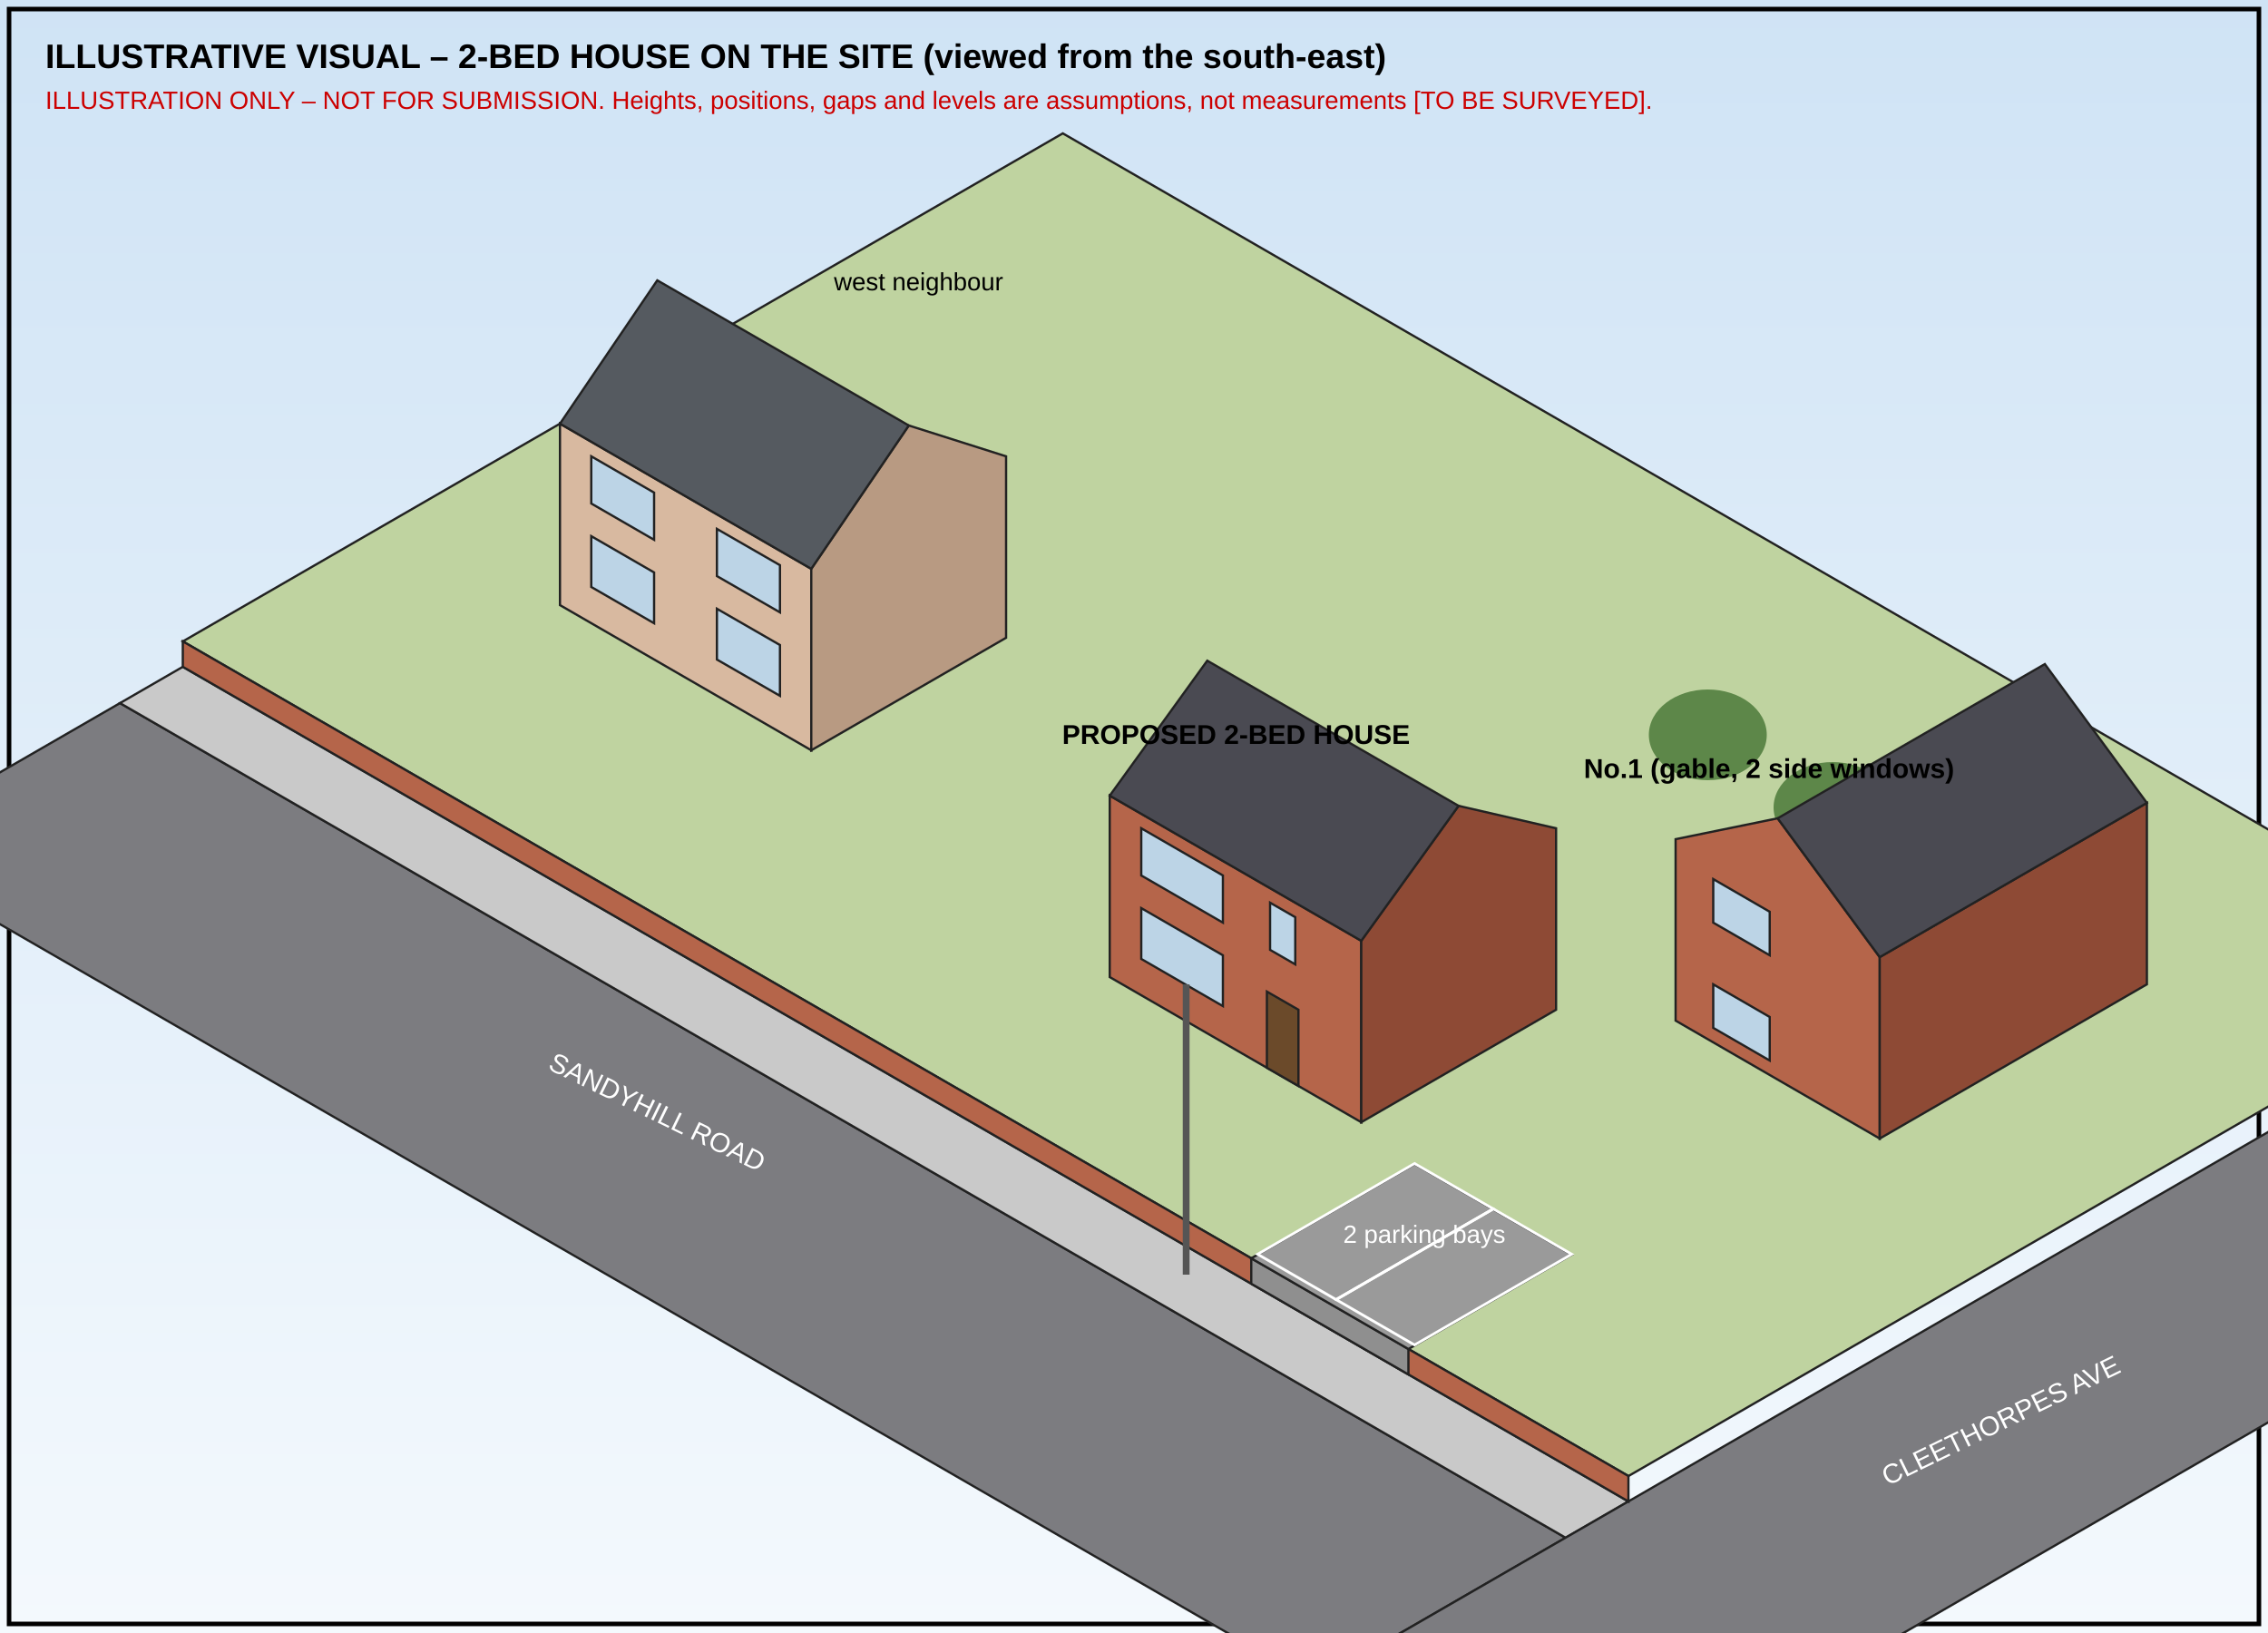
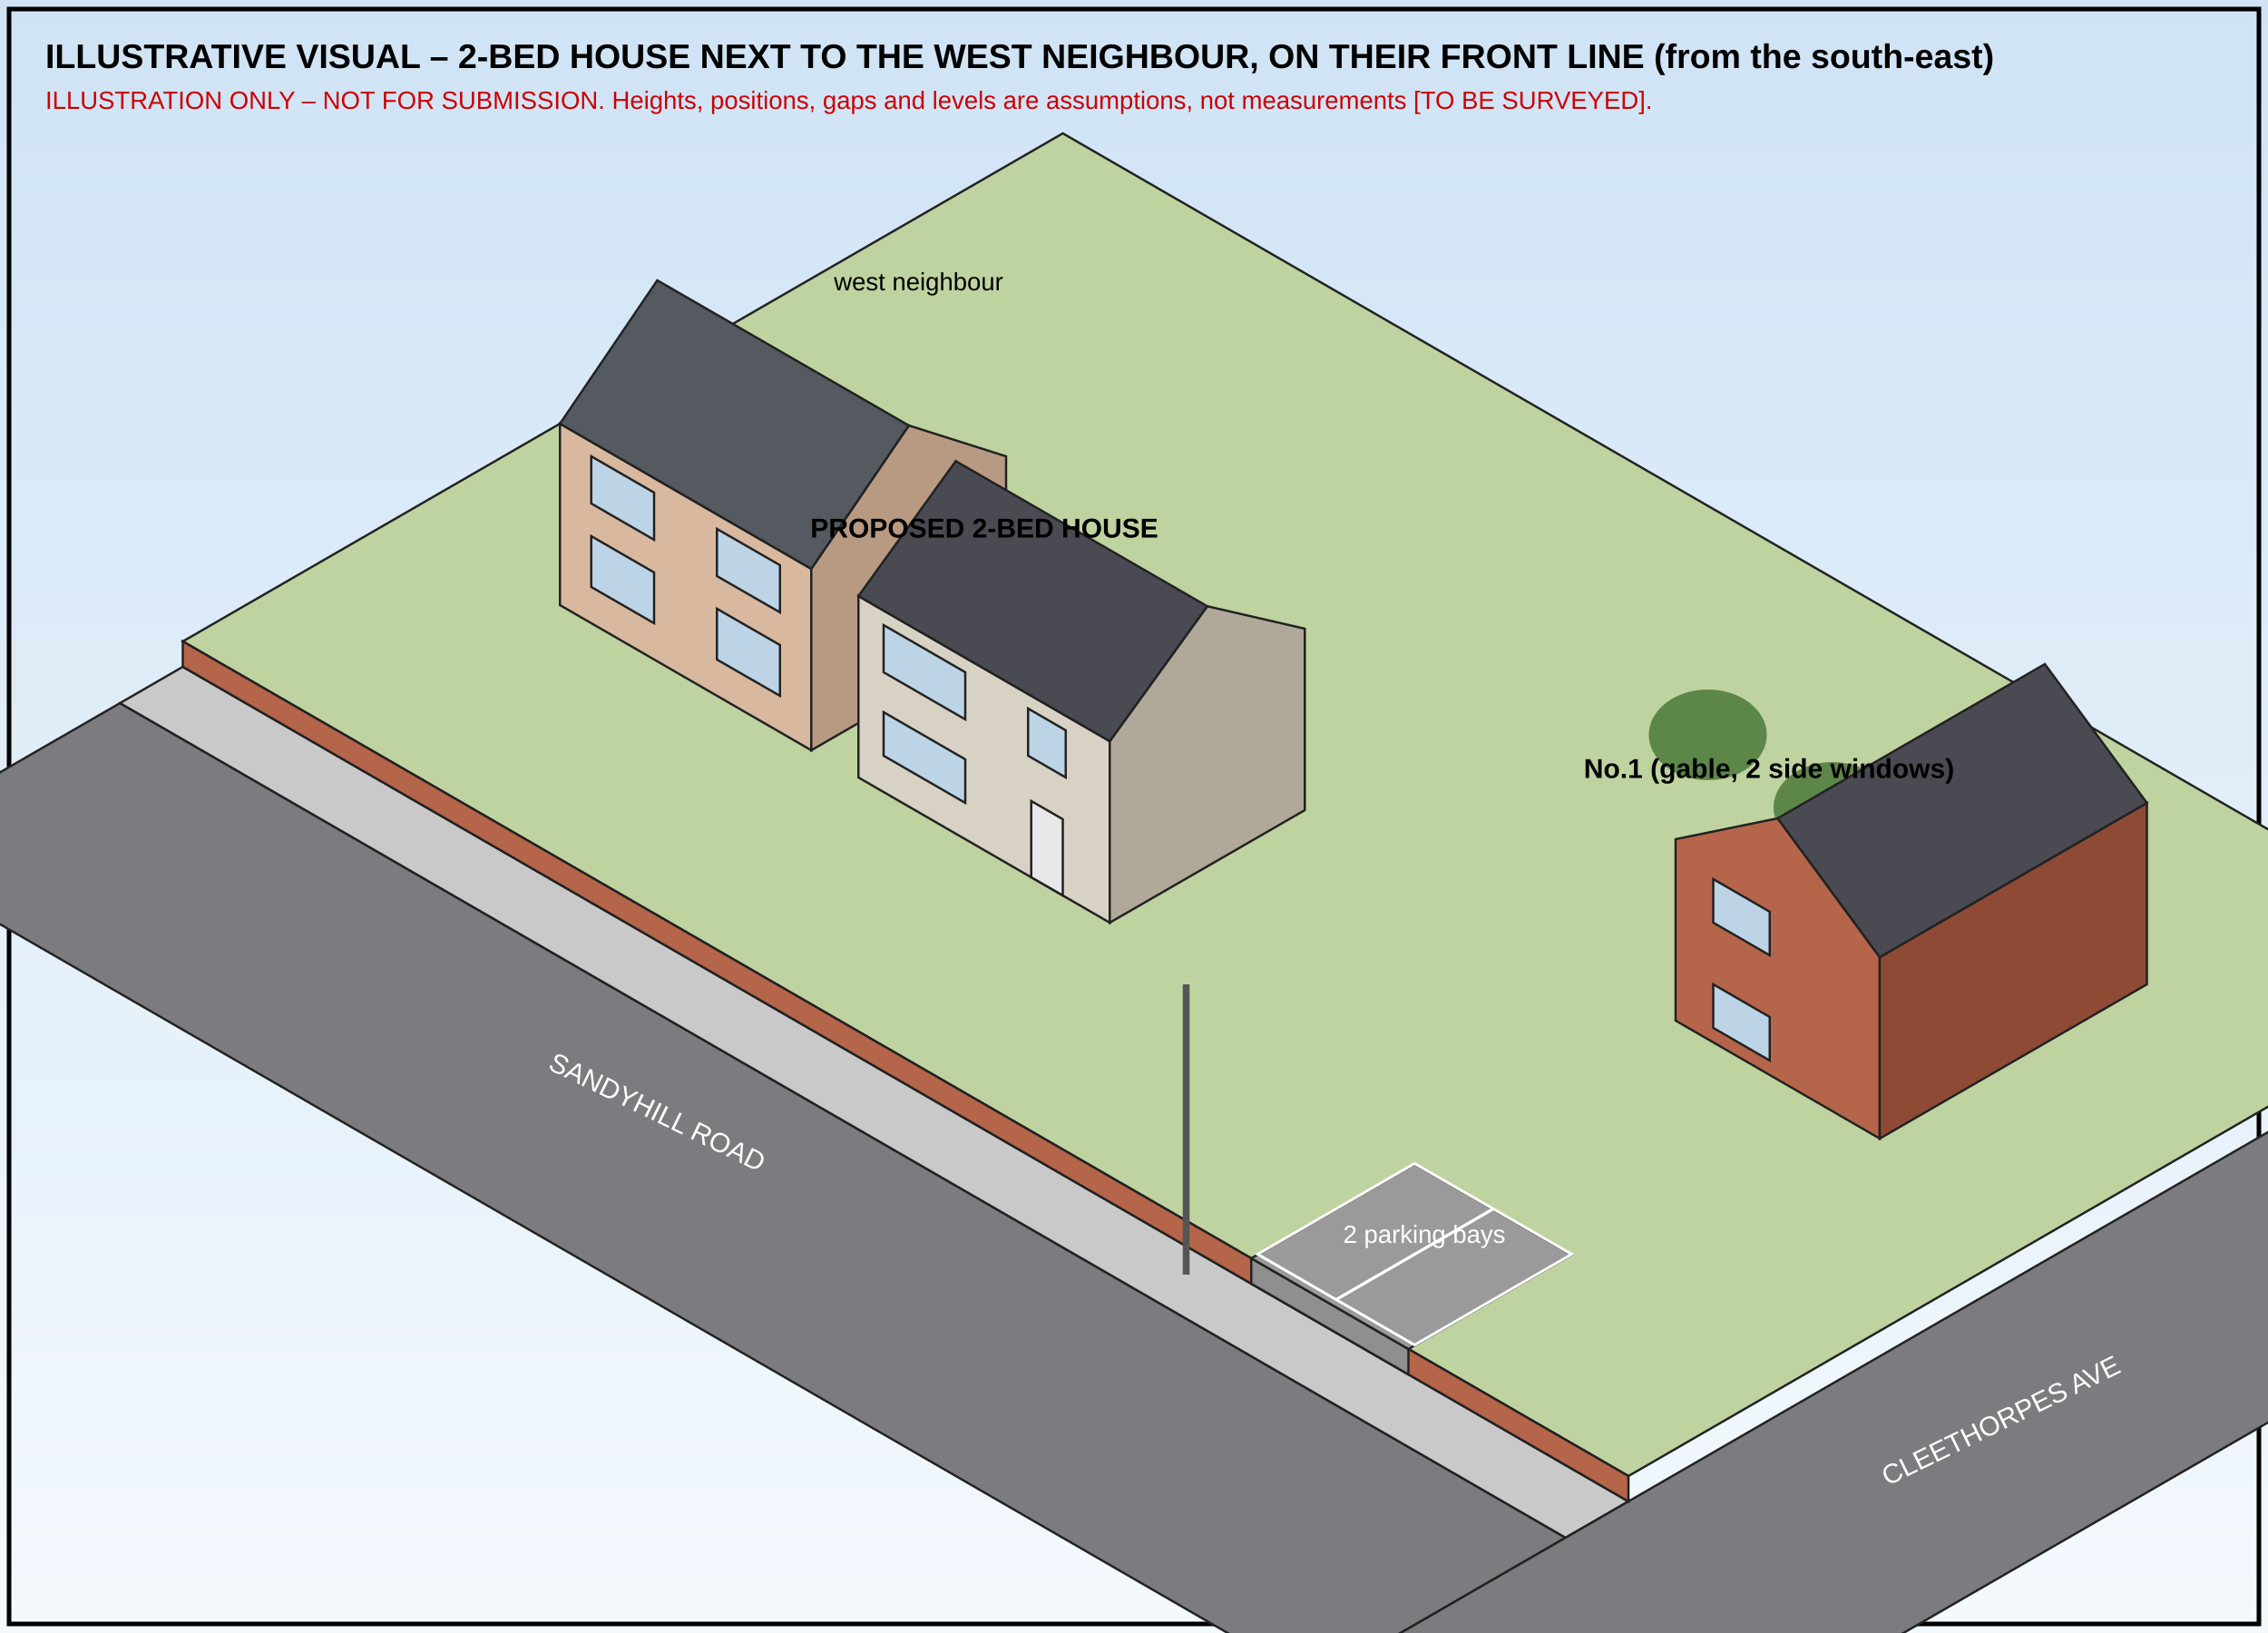
<svg xmlns="http://www.w3.org/2000/svg" viewBox="0 0 1000 720" width="1000" height="720" font-family="Arial,Helvetica,sans-serif">
  <defs>
    <linearGradient id="sky" x1="0" y1="0" x2="0" y2="1">
      <stop offset="0" stop-color="#cfe3f5" />
      <stop offset="1" stop-color="#f4f9fd" />
    </linearGradient>
  </defs>
  <rect width="1000" height="720" fill="url(#sky)" />
  <rect x="4" y="4" width="992" height="712" fill="none" stroke="#000" stroke-width="2" />
-   <text x="20" y="30" font-size="15" font-weight="bold">ILLUSTRATIVE VISUAL – 2-BED HOUSE ON THE SITE (viewed from the south-east)</text>
+   <text x="20" y="30" font-size="15" font-weight="bold">ILLUSTRATIVE VISUAL – 2-BED HOUSE NEXT TO THE WEST NEIGHBOUR, ON THEIR FRONT LINE (from the south-east)</text>
  <text x="20" y="48" font-size="11" fill="#c00">ILLUSTRATION ONLY – NOT FOR SUBMISSION. Heights, positions, gaps and levels are assumptions, not measurements [TO BE SURVEYED].</text>
  <polygon points="-58.0,374.0 579.4,742.0 690.3,678.0 52.9,310.0" fill="#7c7c80" stroke="#222" stroke-width="1" fill-opacity="1" />
  <polygon points="52.9,310.0 690.3,678.0 718.0,662.0 80.6,294.0" fill="#c9c9c9" stroke="#222" stroke-width="1" fill-opacity="1" />
  <polygon points="579.4,742.0 690.3,806.0 1216.8,502.0 1105.9,438.0" fill="#7c7c80" stroke="#222" stroke-width="1" fill-opacity="1" />
  <polygon points="80.6,282.8 718.0,650.8 1105.9,426.8 468.6,58.8" fill="#bfd3a0" stroke="#222" stroke-width="1" fill-opacity="1" />
  <polygon points="80.6,294.0 718.0,662.0 718.0,650.8 80.6,282.8" fill="#b5654a" stroke="#222" stroke-width="1" fill-opacity="1" />
  <polygon points="551.7,566.0 621.0,606.0 621.0,594.8 551.7,554.8" fill="#8f8f8f" stroke="#222" stroke-width="1" fill-opacity="1" />
  <polygon points="551.7,554.8 621.0,594.8 693.0,553.2 623.7,513.2" fill="#9a9a9a" stroke="#222" stroke-width="1" fill-opacity="1" />
  <polygon points="554.5,553.0 589.1,573.0 658.4,533.0 623.7,513.0" fill="none" stroke="#fff" stroke-width="1.2" fill-opacity="1" />
  <polygon points="589.1,573.0 623.7,593.0 693.0,553.0 658.4,533.0" fill="none" stroke="#fff" stroke-width="1.2" fill-opacity="1" />
  <polygon points="80.6,294.0 718.0,662.0 718.0,662.0 80.6,294.0" fill="none" stroke="none" stroke-width="1" fill-opacity="1" />
  <polygon points="246.9,266.8 357.7,330.8 357.7,250.8 246.9,186.8" fill="#d8b9a0" stroke="#222" stroke-width="1" fill-opacity="1" />
  <polygon points="357.7,330.8 443.6,281.2 443.6,201.2 400.7,187.6 357.7,250.8" fill="#b89a82" stroke="#222" stroke-width="1" fill-opacity="1" />
  <polygon points="246.9,186.8 357.7,250.8 400.7,187.6 289.8,123.6" fill="#555a60" stroke="#222" stroke-width="1" fill-opacity="1" />
  <polygon points="260.7,258.8 288.4,274.8 288.4,252.4 260.7,236.4" fill="#bcd4e6" stroke="#222" stroke-width="1" fill-opacity="1" />
  <polygon points="260.7,222.0 288.4,238.0 288.4,217.2 260.7,201.2" fill="#bcd4e6" stroke="#222" stroke-width="1" fill-opacity="1" />
  <polygon points="316.1,290.8 343.9,306.8 343.9,284.4 316.1,268.4" fill="#bcd4e6" stroke="#222" stroke-width="1" fill-opacity="1" />
  <polygon points="316.1,254.0 343.9,270.0 343.9,249.2 316.1,233.2" fill="#bcd4e6" stroke="#222" stroke-width="1" fill-opacity="1" />
-   <polygon points="489.3,430.8 600.2,494.8 600.2,414.8 489.3,350.8" fill="#b5654a" stroke="#222" stroke-width="1" fill-opacity="1" />
-   <polygon points="600.2,494.8 686.1,445.2 686.1,365.2 643.1,355.3 600.2,414.8" fill="#8e4a35" stroke="#222" stroke-width="1" fill-opacity="1" />
-   <polygon points="489.3,350.8 600.2,414.8 643.1,355.3 532.3,291.3" fill="#4a4a52" stroke="#222" stroke-width="1" fill-opacity="1" />
-   <polygon points="503.2,422.8 539.2,443.6 539.2,421.2 503.2,400.4" fill="#bcd4e6" stroke="#222" stroke-width="1" fill-opacity="1" />
-   <polygon points="503.2,386.0 539.2,406.8 539.2,386.0 503.2,365.2" fill="#bcd4e6" stroke="#222" stroke-width="1" fill-opacity="1" />
-   <polygon points="560.0,418.8 571.1,425.2 571.1,404.4 560.0,398.0" fill="#bcd4e6" stroke="#222" stroke-width="1" fill-opacity="1" />
-   <polygon points="558.6,470.8 572.5,478.8 572.5,445.2 558.6,437.2" fill="#6b4a2a" stroke="#222" stroke-width="1" fill-opacity="1" />
+   <polygon points="378.5,342.8 489.3,406.8 489.3,326.8 378.5,262.8" fill="#d8d2c4" stroke="#222" stroke-width="1" fill-opacity="1" />
+   <polygon points="489.3,406.8 575.3,357.2 575.3,277.2 532.3,267.3 489.3,326.8" fill="#b0a99a" stroke="#222" stroke-width="1" fill-opacity="1" />
+   <polygon points="378.5,262.8 489.3,326.8 532.3,267.3 421.4,203.3" fill="#4a4a52" stroke="#222" stroke-width="1" fill-opacity="1" />
+   <polygon points="389.6,333.2 425.6,354.0 425.6,334.8 389.6,314.0" fill="#bcd4e6" stroke="#222" stroke-width="1" fill-opacity="1" />
+   <polygon points="389.6,296.4 425.6,317.2 425.6,296.4 389.6,275.6" fill="#bcd4e6" stroke="#222" stroke-width="1" fill-opacity="1" />
+   <polygon points="453.3,333.2 469.9,342.8 469.9,322.0 453.3,312.4" fill="#bcd4e6" stroke="#222" stroke-width="1" fill-opacity="1" />
+   <polygon points="454.7,386.8 468.6,394.8 468.6,361.2 454.7,353.2" fill="#e8e8e8" stroke="#222" stroke-width="1" fill-opacity="1" />
  <ellipse cx="753" cy="324" rx="26" ry="20" fill="#4d7a3a" fill-opacity=".85" />
  <ellipse cx="808" cy="356" rx="26" ry="20" fill="#4d7a3a" fill-opacity=".85" />
  <ellipse cx="863" cy="388" rx="26" ry="20" fill="#4d7a3a" fill-opacity=".85" />
  <polygon points="738.8,450.0 828.8,502.0 828.8,422.0 783.8,360.8 738.8,370.0" fill="#b5654a" stroke="#222" stroke-width="1" fill-opacity="1" />
  <polygon points="828.8,502.0 946.6,434.0 946.6,354.0 828.8,422.0" fill="#8e4a35" stroke="#222" stroke-width="1" fill-opacity="1" />
  <polygon points="783.8,360.8 828.8,422.0 946.6,354.0 901.6,292.8" fill="#4a4a52" stroke="#222" stroke-width="1" fill-opacity="1" />
  <polygon points="755.4,406.8 780.3,421.2 780.3,402.0 755.4,387.6" fill="#bcd4e6" stroke="#222" stroke-width="1" fill-opacity="1" />
  <polygon points="755.4,453.2 780.3,467.6 780.3,448.4 755.4,434.0" fill="#bcd4e6" stroke="#222" stroke-width="1" fill-opacity="1" />
  <line x1="523" y1="562" x2="523" y2="434" stroke="#555" stroke-width="3" />
-   <text x="545" y="328" font-size="12" font-weight="bold" text-anchor="middle">PROPOSED 2-BED HOUSE</text>
+   <text x="434" y="237" font-size="12" font-weight="bold" text-anchor="middle">PROPOSED 2-BED HOUSE</text>
  <text x="780" y="343" font-size="12" font-weight="bold" text-anchor="middle">No.1 (gable, 2 side windows)</text>
  <text x="628" y="548" font-size="11" fill="#fff" text-anchor="middle">2 parking bays</text>
  <text x="405" y="128" font-size="11" text-anchor="middle">west neighbour</text>
  <text x="288" y="494" font-size="12" fill="#fff" text-anchor="middle" transform="rotate(26 288 494)">SANDYHILL ROAD</text>
  <text x="884" y="630" font-size="12" fill="#fff" text-anchor="middle" transform="rotate(-26 884 630)">CLEETHORPES AVE</text>
</svg>
